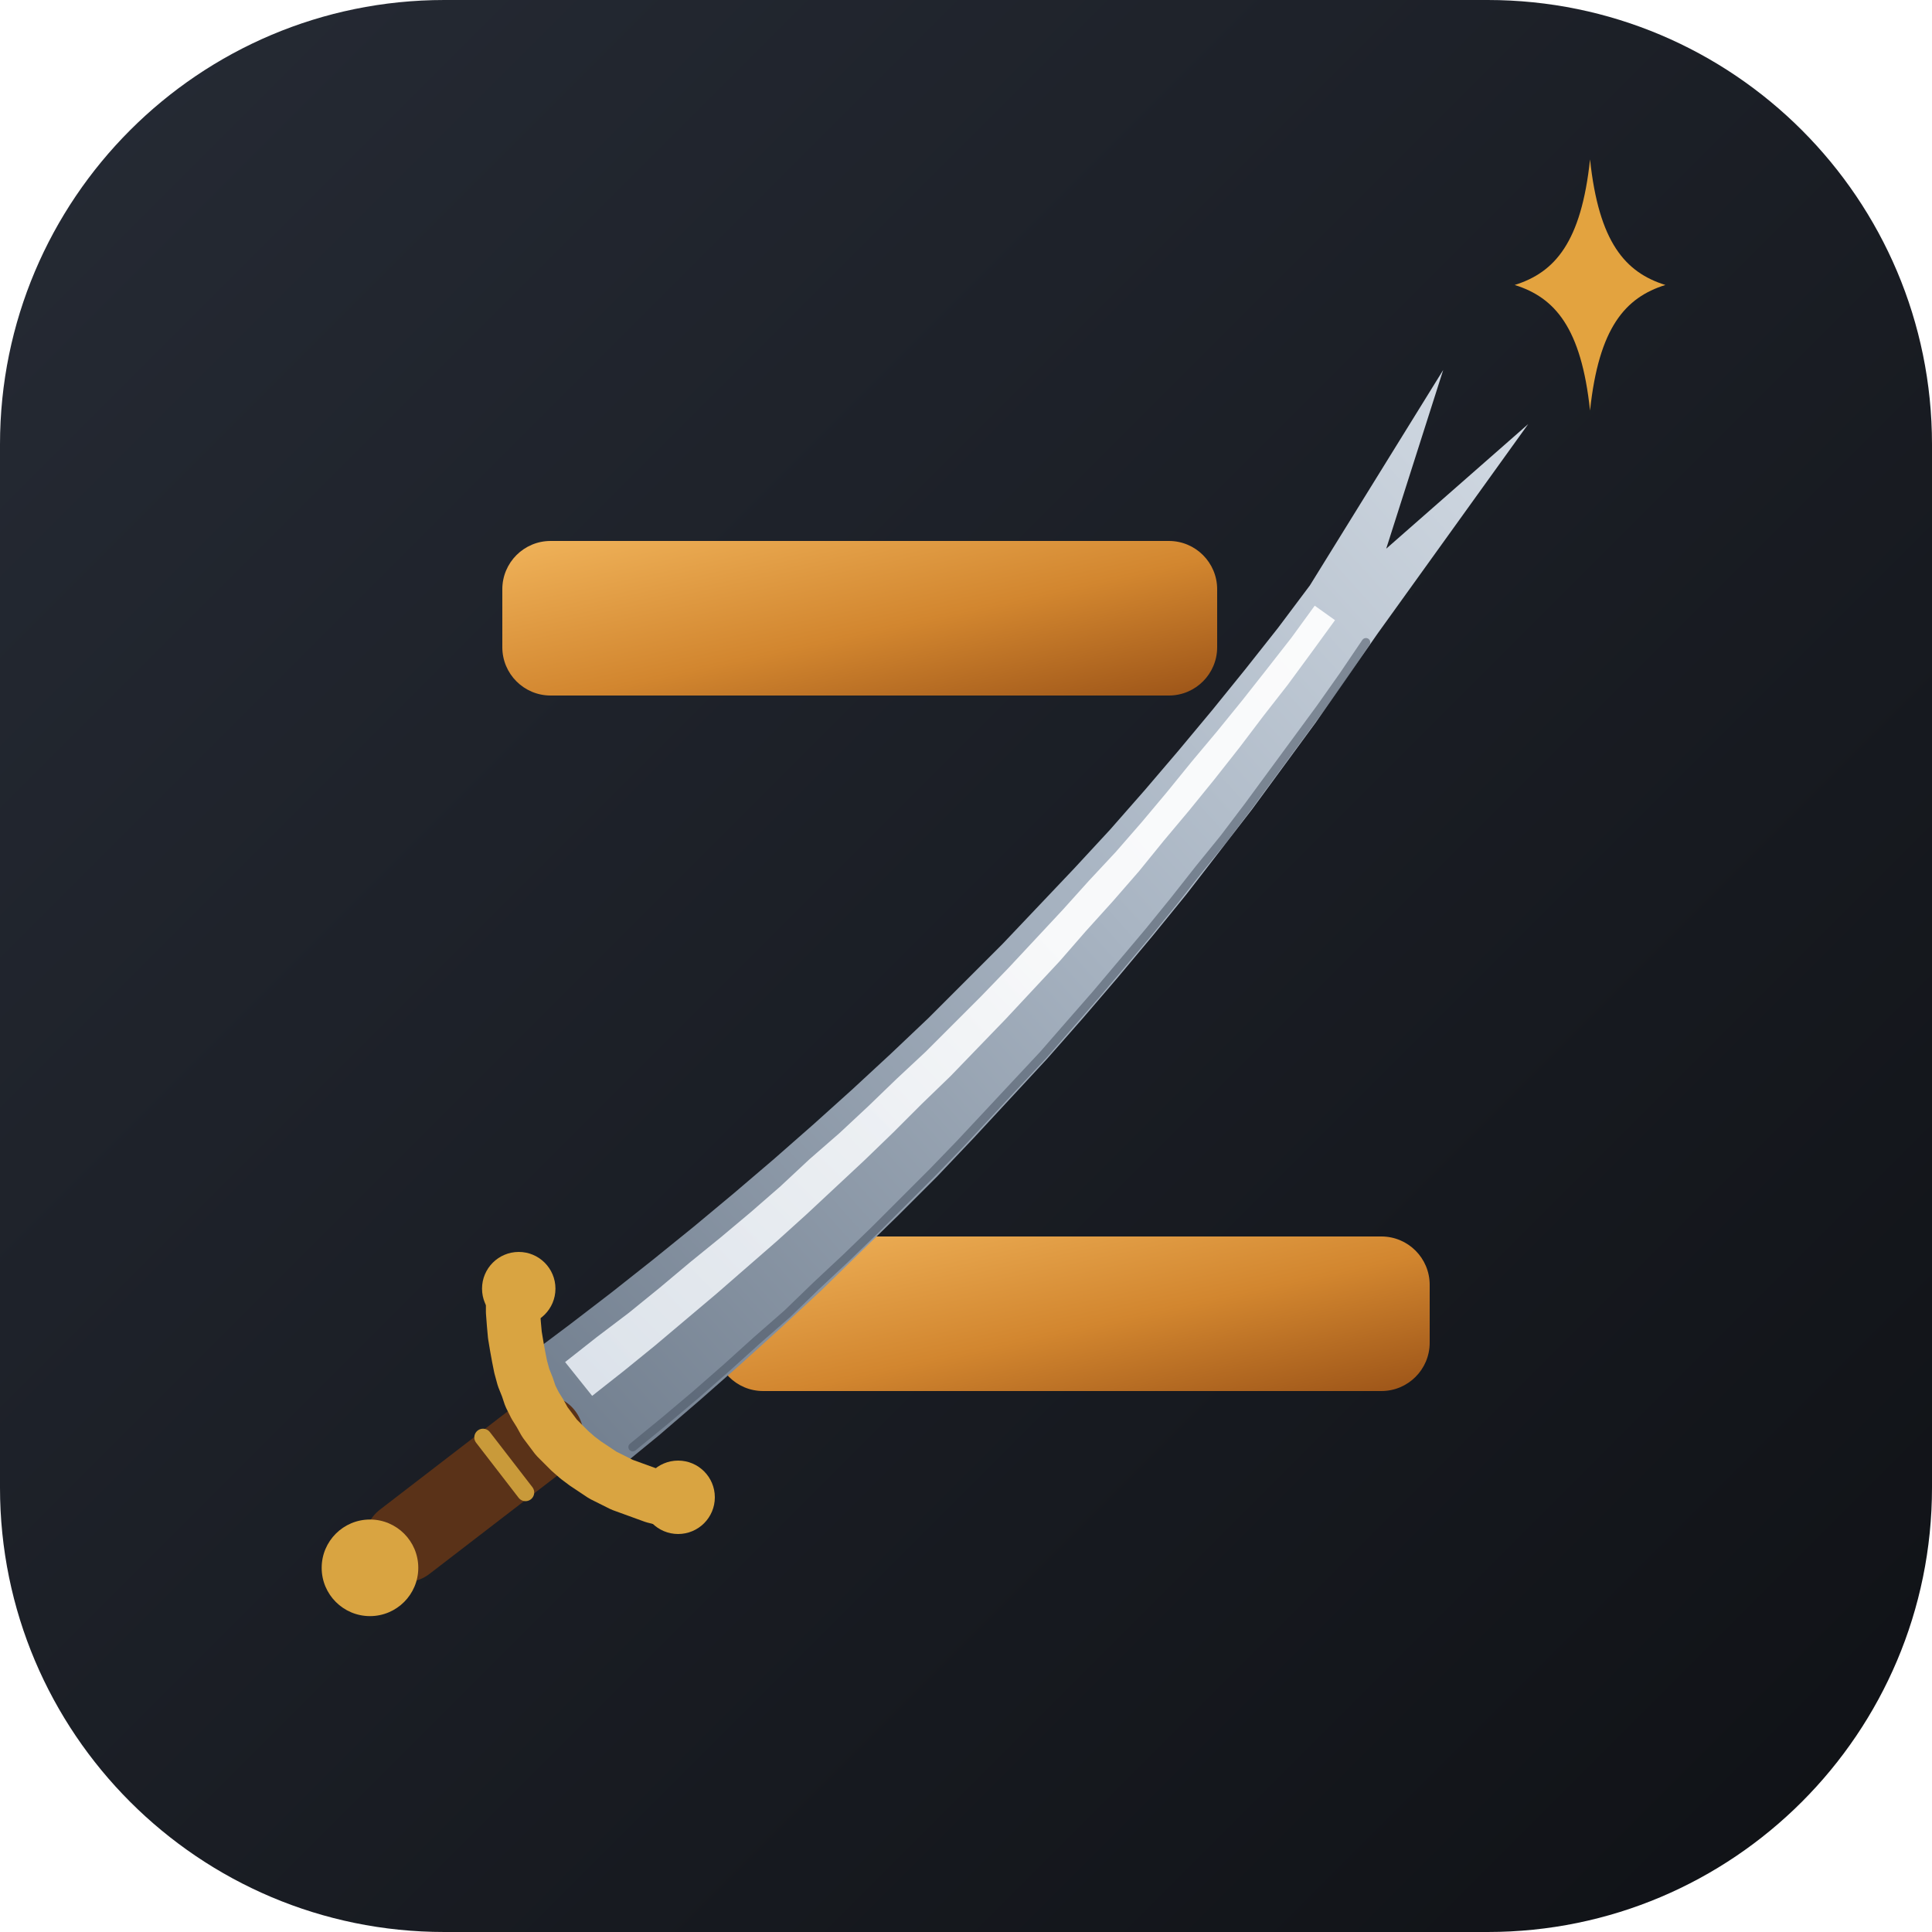
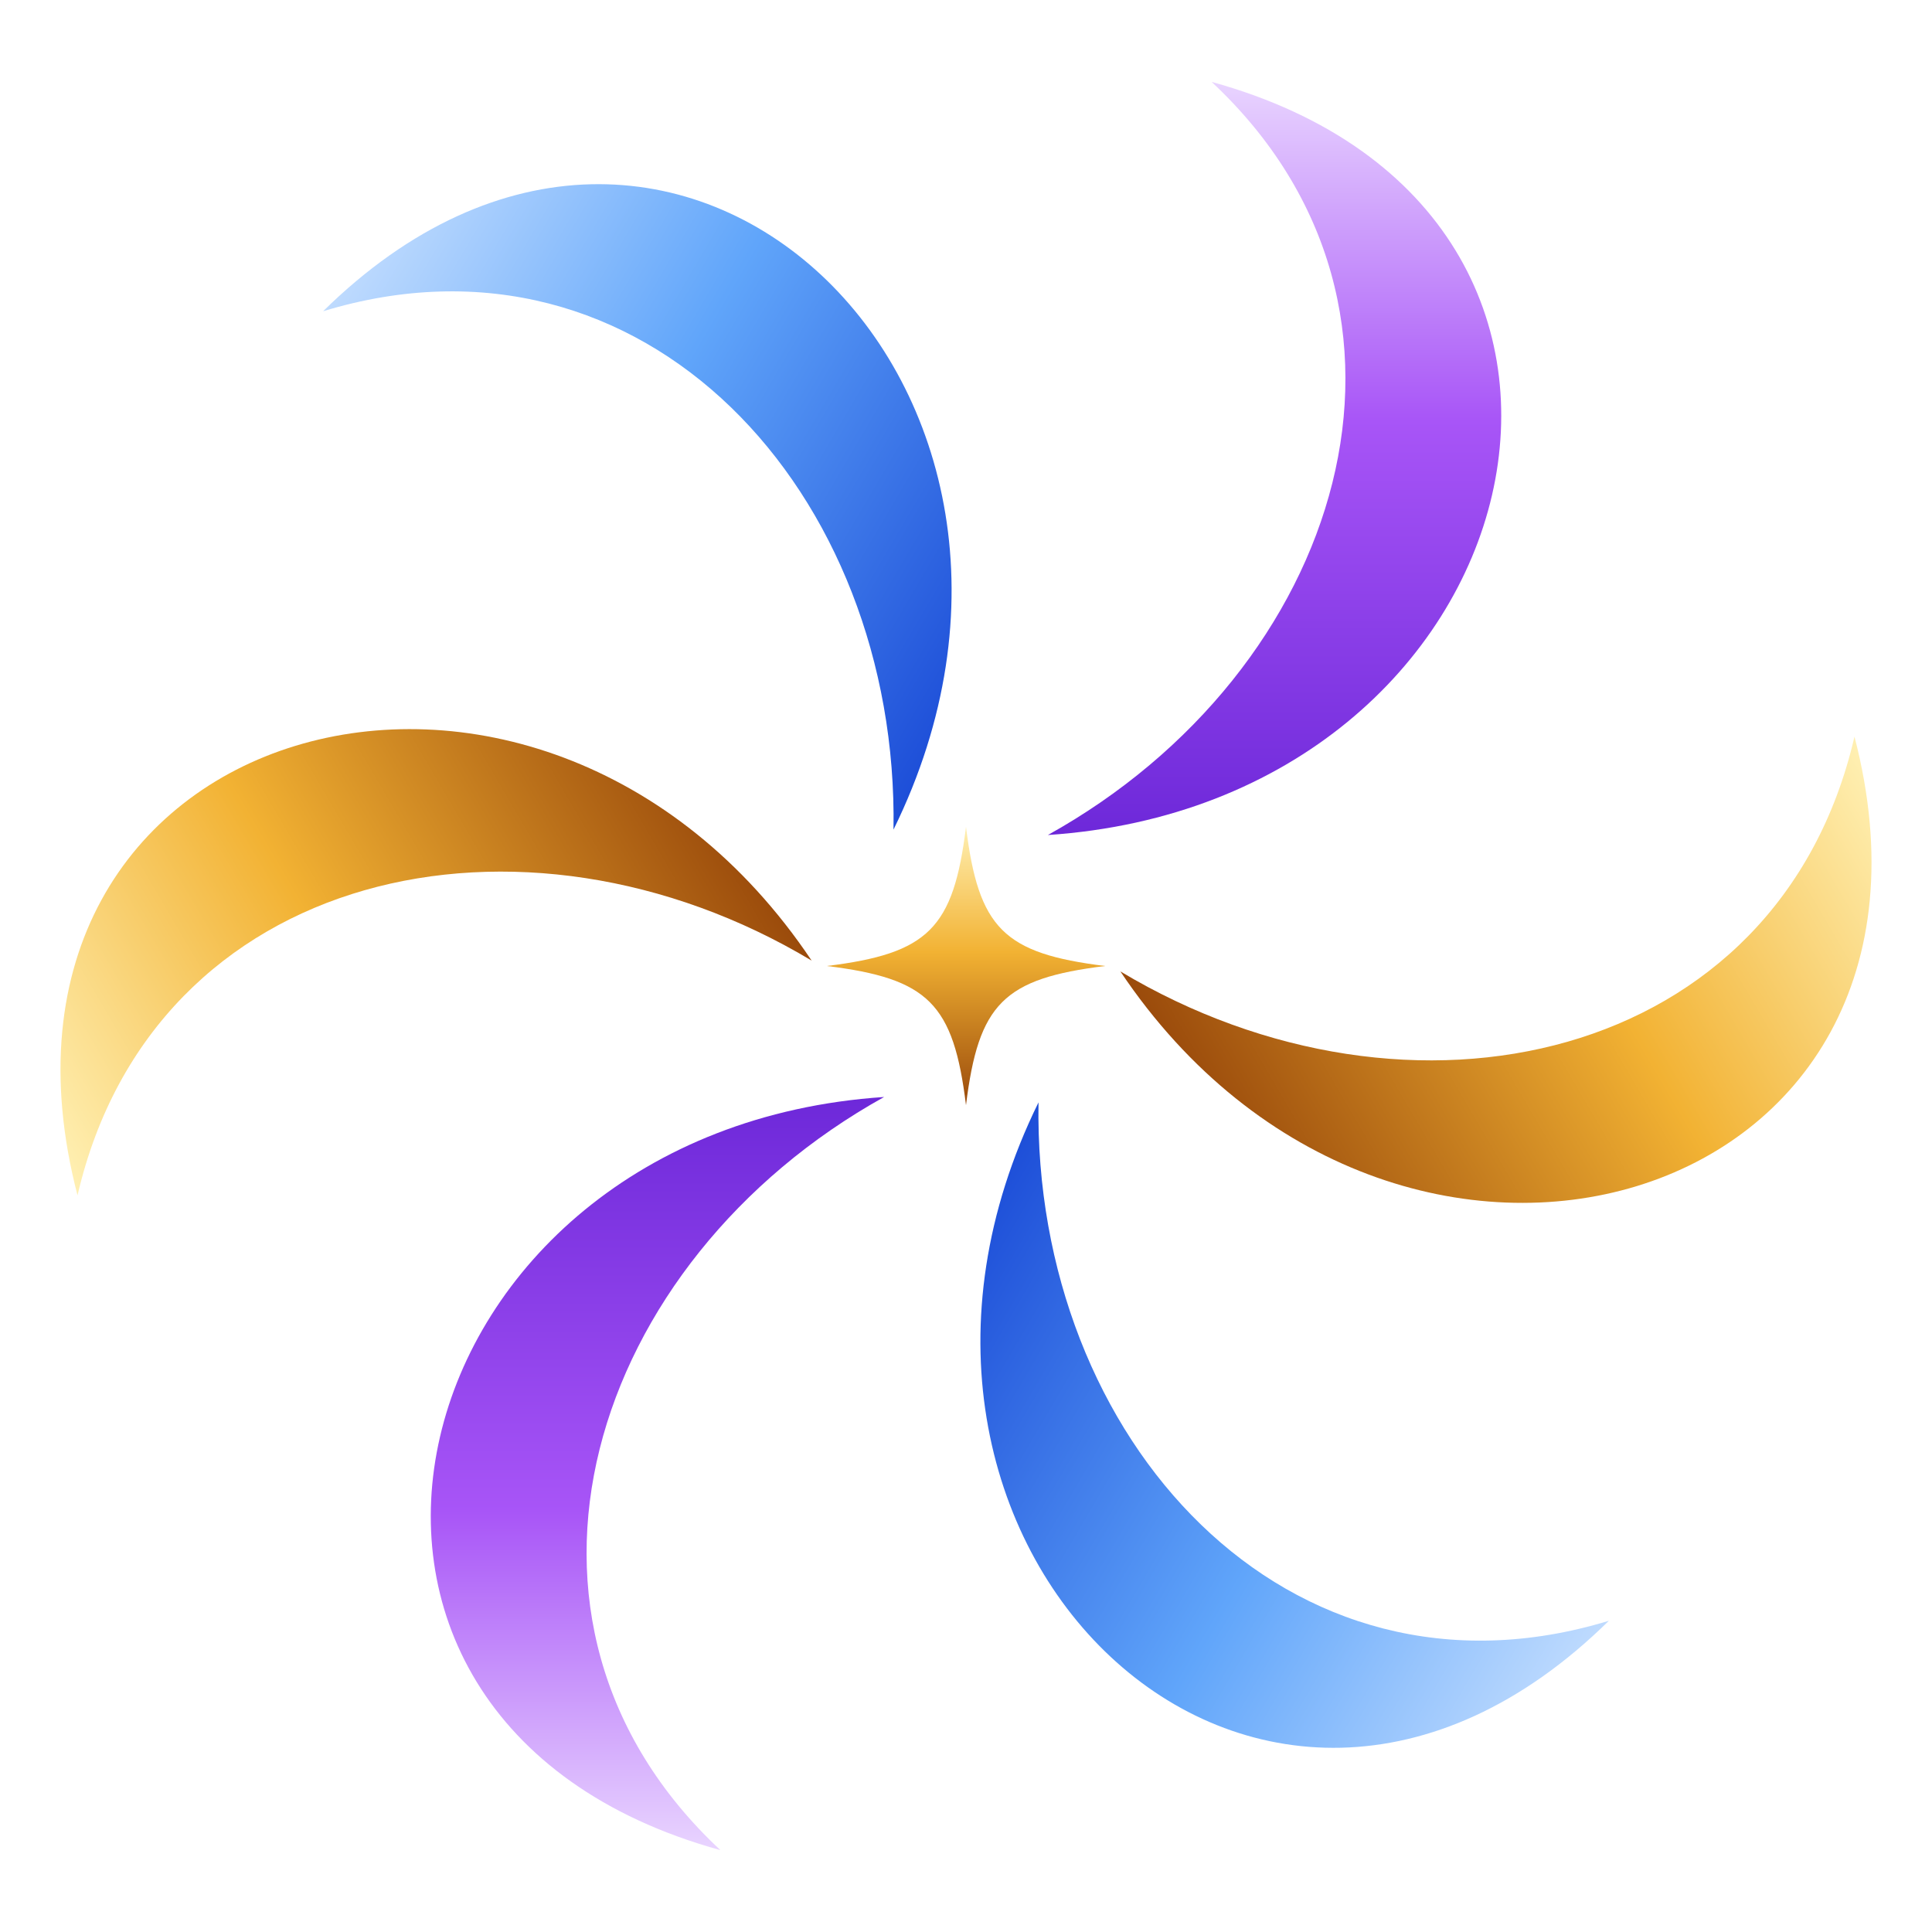
- <svg xmlns="http://www.w3.org/2000/svg" viewBox="0 0 200 200" role="img" aria-label="ZulfiEra AI">
+ <svg xmlns="http://www.w3.org/2000/svg" viewBox="-118 -118 236 236">
  <defs>
-     <linearGradient id="zt" x1="0" y1="0" x2="1" y2="1">
-       <stop offset="0" stop-color="#262B35" />
-       <stop offset="1" stop-color="#0F1115" />
+     <linearGradient id="v" x1="0" y1="1" x2="0" y2="0">
+       <stop offset="0" stop-color="#6D28D9" />
+       <stop offset=".55" stop-color="#A855F7" />
+       <stop offset="1" stop-color="#E9D5FF" />
    </linearGradient>
-     <linearGradient id="zg" x1="0" y1="0" x2="1" y2="1">
-       <stop offset="0" stop-color="#F0B35A" />
-       <stop offset=".55" stop-color="#D2862F" />
-       <stop offset="1" stop-color="#9C5418" />
+     <linearGradient id="b" x1="0" y1="1" x2="0" y2="0">
+       <stop offset="0" stop-color="#1D4ED8" />
+       <stop offset=".55" stop-color="#60A5FA" />
+       <stop offset="1" stop-color="#BFDBFE" />
    </linearGradient>
-     <linearGradient id="zs" x1="0" y1="1" x2="1" y2="0">
-       <stop offset="0" stop-color="#AEB4BE" />
-       <stop offset=".6" stop-color="#F4F5F7" />
-       <stop offset="1" stop-color="#FFFFFF" />
-     </linearGradient>
-     <linearGradient id="bzst" x1="0" y1="1" x2="1" y2="0">
-       <stop offset="0" stop-color="#6F7C8C" />
-       <stop offset=".55" stop-color="#A9B5C3" />
-       <stop offset="1" stop-color="#D3DBE4" />
-     </linearGradient>
-     <linearGradient id="bzsh" x1="0" y1="1" x2="1" y2="0">
-       <stop offset="0" stop-color="#E4EAF1" />
-       <stop offset=".6" stop-color="#FFFFFF" />
-       <stop offset="1" stop-color="#FFFFFF" />
+     <linearGradient id="g" x1="0" y1="1" x2="0" y2="0">
+       <stop offset="0" stop-color="#9A4A0B" />
+       <stop offset=".55" stop-color="#F2B233" />
+       <stop offset="1" stop-color="#FFF0B3" />
    </linearGradient>
  </defs>
-   <rect width="200" height="200" rx="46" fill="url(#zt)" />
-   <rect x="52" y="56" width="74" height="16" rx="5" fill="url(#zg)" />
-   <rect x="74" y="128" width="74" height="16" rx="5" fill="url(#zg)" />
-   <path d="M54.6 140.4 L59.0 137.1 L63.3 133.8 L67.6 130.4 L71.8 127.0 L76.0 123.5 L80.1 120.0 L84.2 116.4 L88.2 112.8 L92.2 109.1 L96.1 105.4 L99.9 101.6 L103.8 97.7 L107.5 93.8 L111.2 89.9 L114.9 85.9 L118.5 81.8 L122.0 77.7 L125.5 73.5 L128.9 69.3 L132.3 65.0 L135.6 60.6 L149.4 38.3 L143.5 56.8 L158.2 43.9 L142.6 65.6 L139.4 70.2 L136.2 74.8 L132.9 79.3 L129.6 83.8 L126.2 88.2 L122.8 92.6 L119.3 96.9 L115.7 101.2 L112.1 105.4 L108.4 109.6 L104.6 113.7 L100.8 117.8 L97.0 121.8 L93.0 125.8 L89.0 129.7 L85.0 133.6 L80.9 137.4 L76.7 141.2 L72.5 144.9 L68.2 148.6 L63.8 152.2 Z" fill="url(#bzst)" />
-   <path d="M58.5 141.0 L61.8 138.4 L65.1 135.9 L68.3 133.3 L71.4 130.7 L74.6 128.1 L77.7 125.5 L80.8 122.8 L83.8 120.0 L86.9 117.3 L89.9 114.5 L92.8 111.7 L95.8 108.9 L98.7 106.0 L101.6 103.1 L104.4 100.2 L107.2 97.2 L110.0 94.2 L112.7 91.2 L115.5 88.2 L118.2 85.1 L120.8 82.0 L123.4 78.8 L126.0 75.7 L128.6 72.5 L131.2 69.2 L133.7 66.0 L136.1 62.7 L138.2 64.2 L135.8 67.5 L133.3 70.9 L130.8 74.1 L128.3 77.4 L125.7 80.7 L123.1 83.9 L120.5 87.0 L117.9 90.2 L115.2 93.3 L112.4 96.4 L109.7 99.5 L106.9 102.5 L104.1 105.5 L101.2 108.5 L98.4 111.4 L95.4 114.3 L92.5 117.2 L89.5 120.1 L86.5 122.9 L83.5 125.7 L80.4 128.5 L77.3 131.2 L74.2 133.9 L71.0 136.6 L67.8 139.3 L64.6 141.9 L61.3 144.5 Z" fill="url(#bzsh)" fill-opacity=".92" />
-   <path d="M65.5 149.8 L68.8 147.1 L72.0 144.4 L75.2 141.6 L78.3 138.8 L81.5 136.0 L84.5 133.1 L87.6 130.2 L90.6 127.3 L93.6 124.3 L96.5 121.4 L99.4 118.4 L102.3 115.3 L105.1 112.3 L108.0 109.2 L110.7 106.1 L113.5 102.9 L116.2 99.7 L118.9 96.5 L121.5 93.3 L124.1 90.0 L126.7 86.8 L129.2 83.5 L131.7 80.1 L134.2 76.7 L136.7 73.3 L139.1 69.9 L141.4 66.5" fill="none" stroke="#4A5563" stroke-opacity=".55" stroke-width="0.9" stroke-linecap="round" />
-   <path d="M56.2 148.6 L41.9 159.6" stroke="#5A3218" stroke-width="8.4" stroke-linecap="round" />
-   <path d="M50.0 148.8 L54.4 154.5" stroke="#C99A3A" stroke-width="1.8" stroke-linecap="round" />
-   <path d="M53.1 134.6 L53.1 135.8 L53.2 137.1 L53.3 138.2 L53.5 139.4 L53.7 140.5 L53.9 141.5 L54.2 142.6 L54.6 143.6 L54.9 144.5 L55.4 145.5 L55.9 146.3 L56.4 147.2 L57.0 148.0 L57.6 148.8 L58.3 149.5 L59.0 150.2 L59.8 150.9 L60.6 151.5 L61.5 152.1 L62.4 152.7 L63.4 153.2 L64.4 153.7 L65.5 154.1 L66.6 154.5 L67.7 154.9 L68.9 155.2" fill="none" stroke="#D9A441" stroke-width="5.6" stroke-linecap="round" stroke-linejoin="round" />
-   <circle cx="53.7" cy="133.4" r="3.8" fill="#D9A441" />
-   <circle cx="70.2" cy="155.0" r="3.8" fill="#D9A441" />
-   <circle cx="38.3" cy="162.3" r="5" fill="#D9A441" />
-   <path fill="#E3A33F" transform="translate(164.6 29.5) scale(13)" d="M0-1C.07-.34.28-.1.6 0 .28.1.07.34 0 1-.07.34-.28.1-.6 0-.28-.1-.07-.34 0-1Z" />
+   <path d="M10 -16C70 -20 88 -92 30 -108C60 -80 46 -36 10 -16Z" fill="url(#v)" transform="rotate(0)" />
+   <path d="M10 -16C70 -20 88 -92 30 -108C60 -80 46 -36 10 -16Z" fill="url(#g)" transform="rotate(60)" />
+   <path d="M10 -16C70 -20 88 -92 30 -108C60 -80 46 -36 10 -16Z" fill="url(#b)" transform="rotate(120)" />
+   <path d="M10 -16C70 -20 88 -92 30 -108C60 -80 46 -36 10 -16Z" fill="url(#v)" transform="rotate(180)" />
+   <path d="M10 -16C70 -20 88 -92 30 -108C60 -80 46 -36 10 -16Z" fill="url(#g)" transform="rotate(240)" />
+   <path d="M10 -16C70 -20 88 -92 30 -108C60 -80 46 -36 10 -16Z" fill="url(#b)" transform="rotate(300)" />
+   <path fill="url(#g)" transform="scale(17)" d="M0-1C.09-.27.27-.09 1 0 .27.09.09.27 0 1-.09.27-.27.09-1 0-.27-.09-.09-.27 0-1Z" />
</svg>
